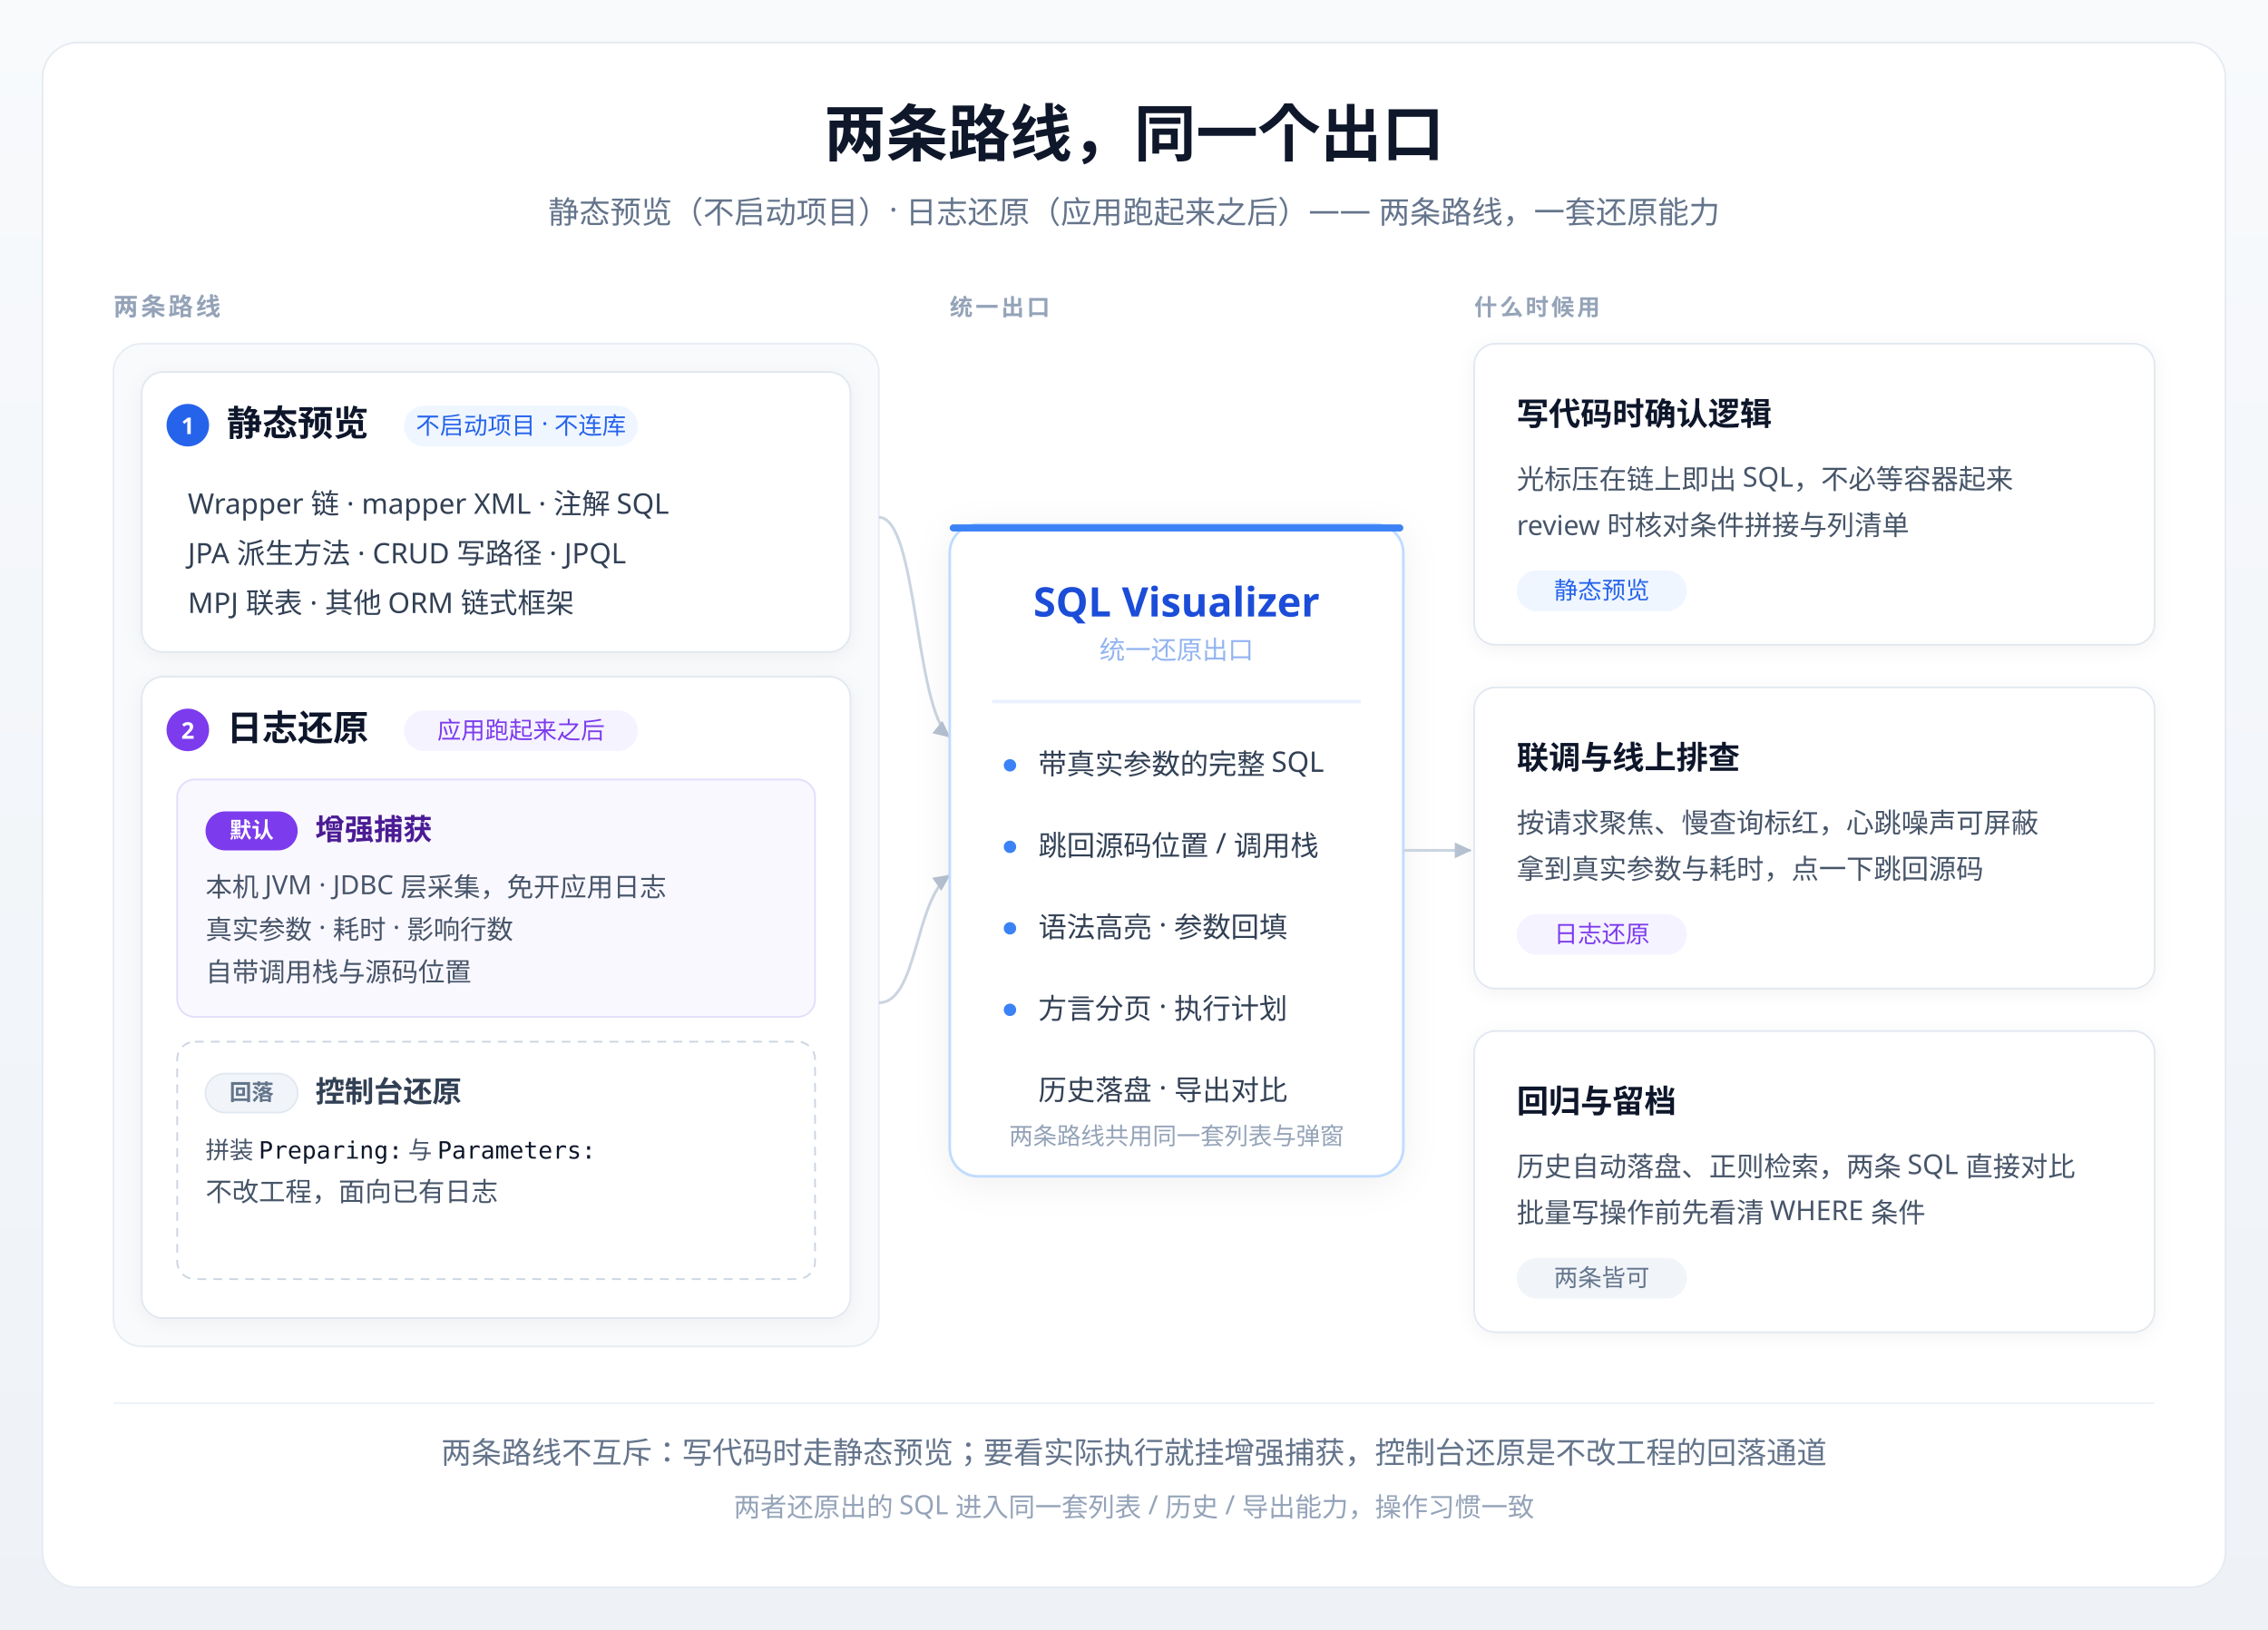
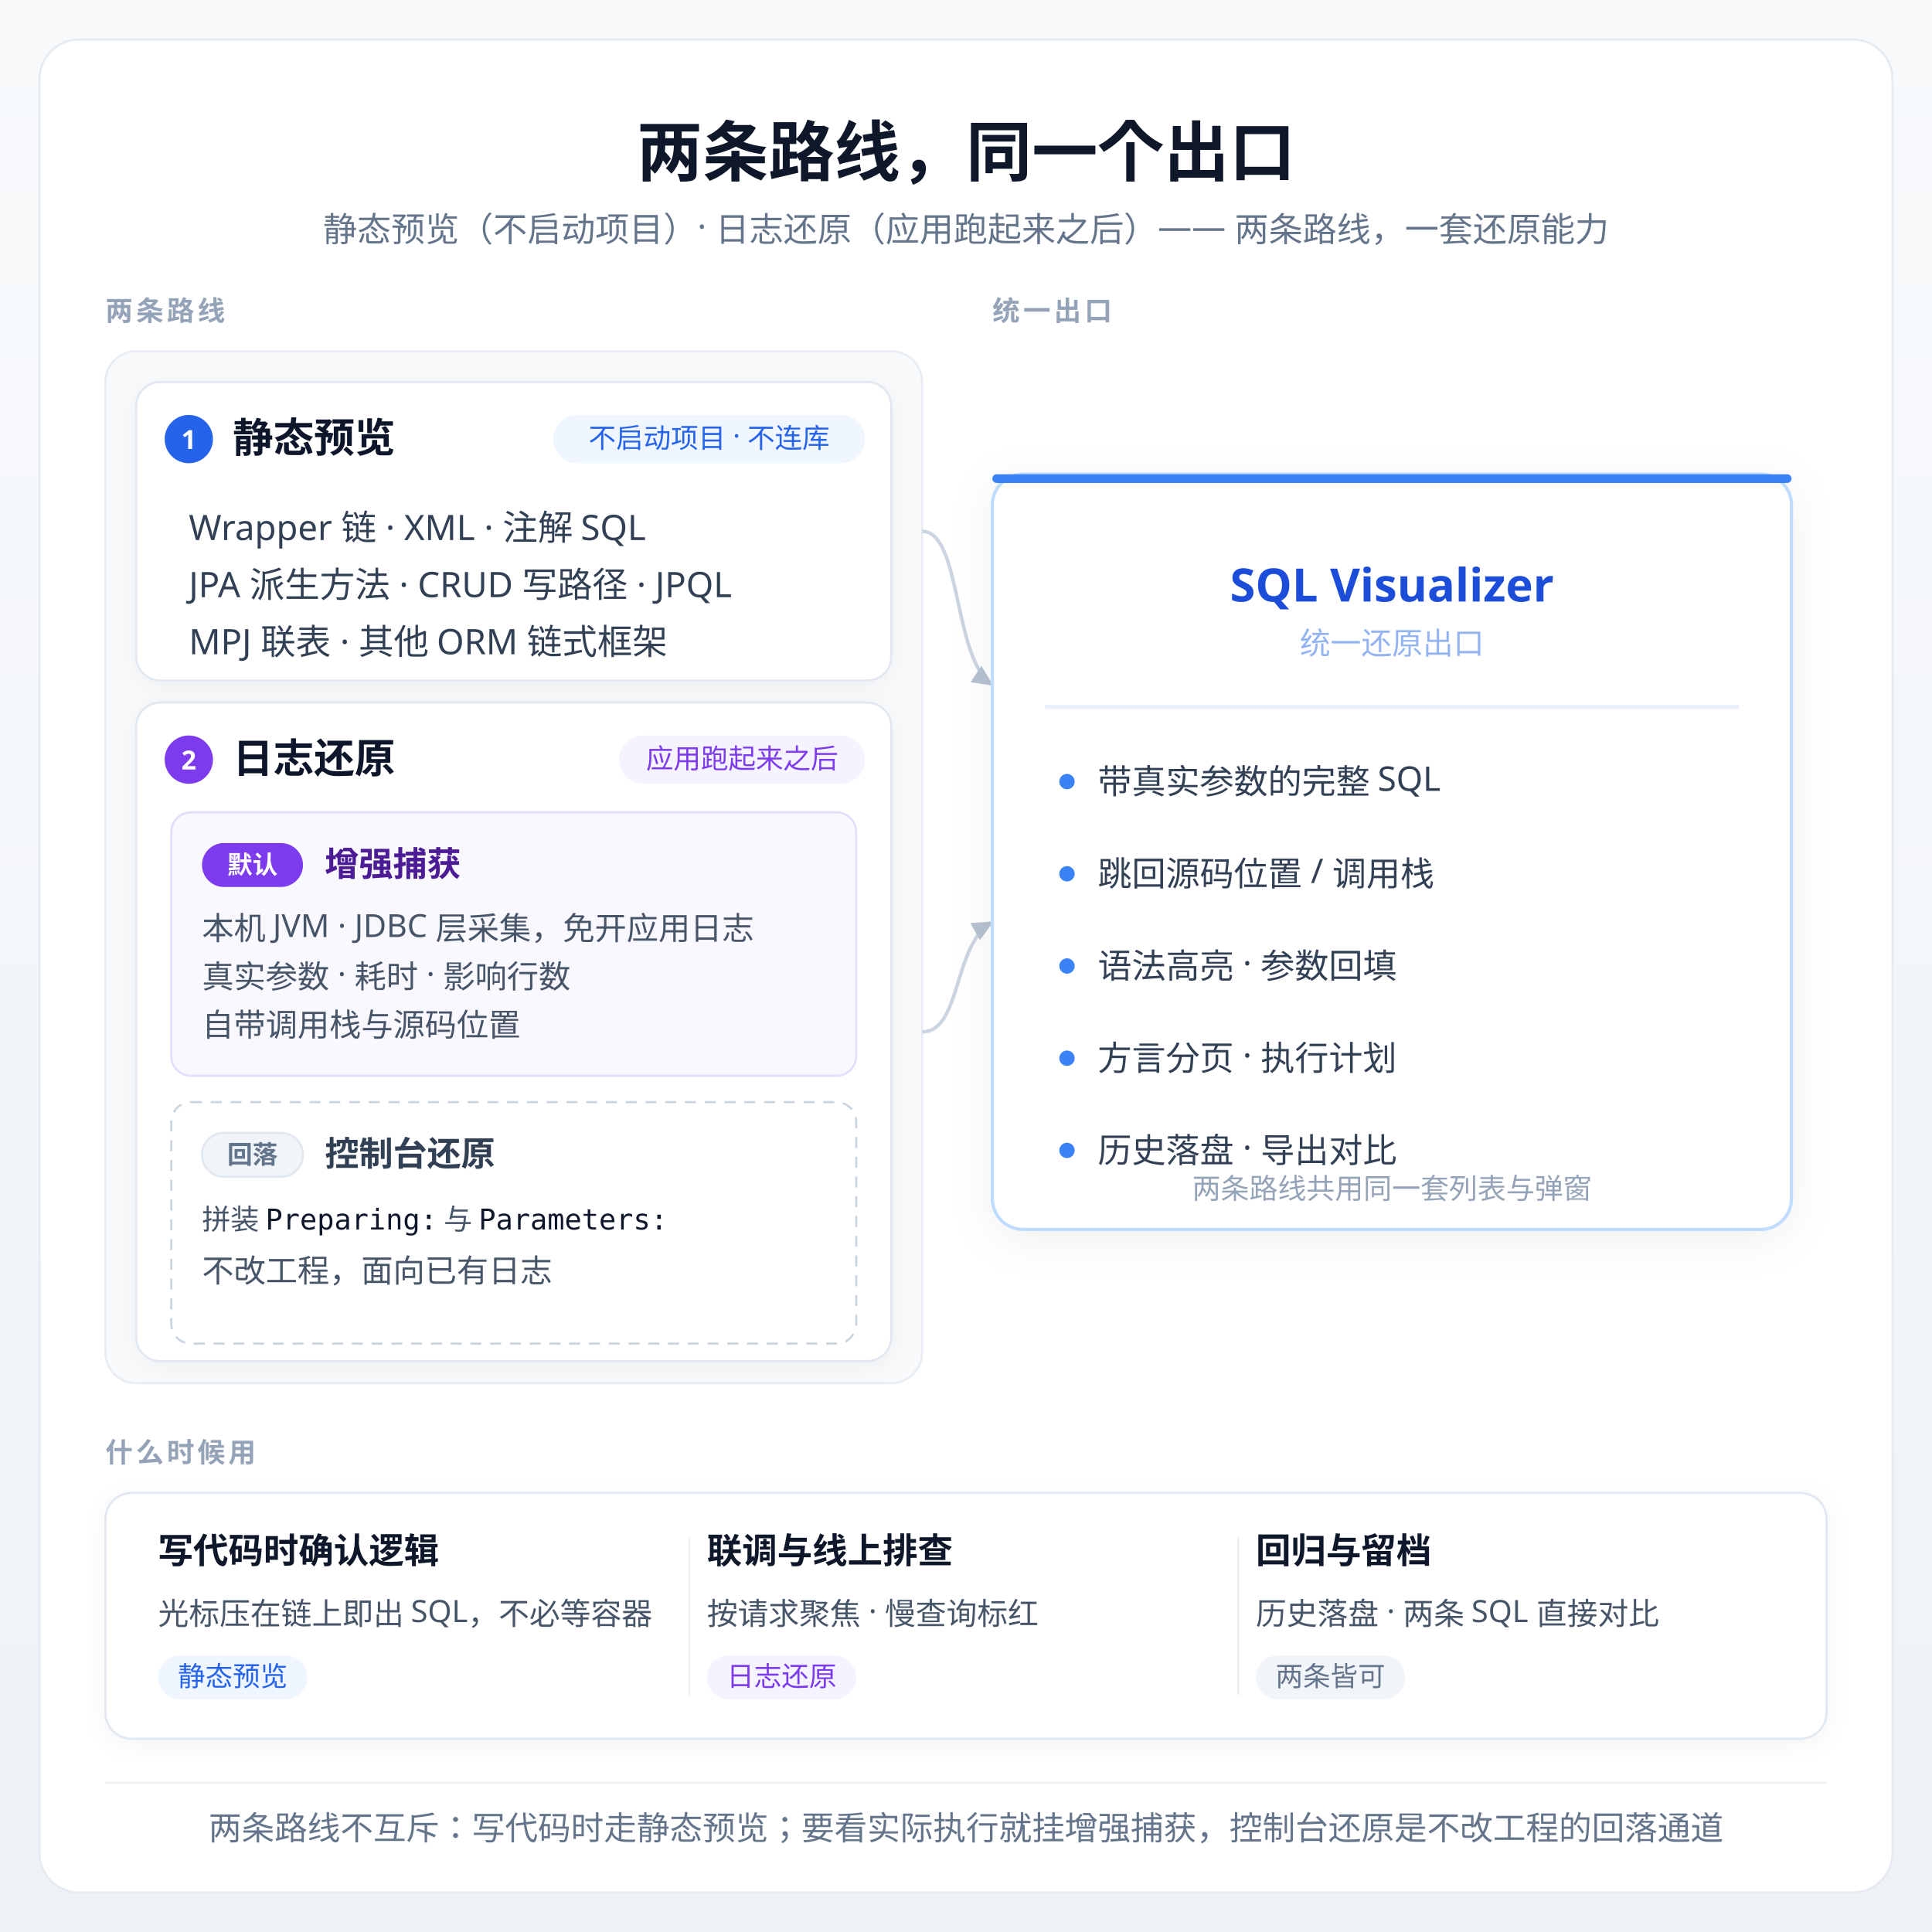
- <svg xmlns="http://www.w3.org/2000/svg" width="1280" height="920" viewBox="0 0 1280 920">
+ <svg xmlns="http://www.w3.org/2000/svg" width="880" height="880" viewBox="0 0 880 880">
  <defs>
    <linearGradient id="page" x1="0" y1="0" x2="0" y2="1">
      <stop offset="0" stop-color="#f8fafc" />
      <stop offset="1" stop-color="#eef2f7" />
    </linearGradient>
    <filter id="card" x="-20%" y="-20%" width="140%" height="140%">
      <feDropShadow dx="0" dy="4" stdDeviation="10" flood-color="#0f172a" flood-opacity="0.06" />
    </filter>
    <filter id="soft" x="-20%" y="-20%" width="140%" height="140%">
      <feDropShadow dx="0" dy="2" stdDeviation="5" flood-color="#0f172a" flood-opacity="0.05" />
    </filter>
    <marker id="arrow" viewBox="0 0 10 10" refX="8.5" refY="5" markerWidth="7" markerHeight="7" orient="auto-start-reverse">
      <path d="M 0.5 1 L 9 5 L 0.5 9 z" fill="#b6c2d1" />
    </marker>
  </defs>
-   <rect width="1280" height="920" fill="url(#page)" />
-   <rect x="24" y="24" width="1232" height="872" rx="20" fill="#ffffff" stroke="#e6ebf2" />
+   <rect width="880" height="880" fill="url(#page)" />
+   <rect x="18" y="18" width="844" height="844" rx="18" fill="#ffffff" stroke="#e6ebf2" />
  <g font-family="system-ui, 'Segoe UI', 'PingFang SC', 'Microsoft YaHei', sans-serif">
-     <text x="640" y="88" text-anchor="middle" font-size="35" font-weight="700" fill="#0f172a">两条路线，同一个出口</text>
-     <text x="640" y="126" text-anchor="middle" font-size="17.5" fill="#64748b">静态预览（不启动项目）· 日志还原（应用跑起来之后）—— 两条路线，一套还原能力</text>
-     <text x="64" y="178" font-size="14" font-weight="600" fill="#94a3b8" letter-spacing="1.5">两条路线</text>
-     <rect x="64" y="194" width="432" height="566" rx="16" fill="#f8fafc" stroke="#e8edf4" />
+     <text x="440" y="80" text-anchor="middle" font-size="30" font-weight="700" fill="#0f172a">两条路线，同一个出口</text>
+     <text x="440" y="110" text-anchor="middle" font-size="15.5" fill="#64748b">静态预览（不启动项目）· 日志还原（应用跑起来之后）—— 两条路线，一套还原能力</text>
+     <text x="48" y="146" font-size="12.5" font-weight="600" fill="#94a3b8" letter-spacing="1.5">两条路线</text>
+     <rect x="48" y="160" width="372" height="470" rx="14" fill="#f8fafc" stroke="#e8edf4" />
    <g filter="url(#soft)">
-       <rect x="80" y="210" width="400" height="158" rx="12" fill="#ffffff" stroke="#e2e8f0" />
-       <circle cx="106" cy="240" r="12" fill="#2563eb" />
-       <text x="106" y="245" text-anchor="middle" font-size="13" font-weight="700" fill="#ffffff">1</text>
-       <text x="128" y="246" font-size="20" font-weight="600" fill="#0f172a">静态预览</text>
-       <rect x="228" y="229" width="132" height="23" rx="11.5" fill="#eff6ff" />
-       <text x="294" y="245" text-anchor="middle" font-size="13.5" fill="#2563eb">不启动项目 · 不连库</text>
-       <text x="106" y="290" font-size="16" fill="#334155">Wrapper 链 · mapper XML · 注解 SQL</text>
-       <text x="106" y="318" font-size="16" fill="#334155">JPA 派生方法 · CRUD 写路径 · JPQL</text>
-       <text x="106" y="346" font-size="16" fill="#334155">MPJ 联表 · 其他 ORM 链式框架</text>
+       <rect x="62" y="174" width="344" height="136" rx="11" fill="#ffffff" stroke="#e2e8f0" />
+       <circle cx="86" cy="200" r="11" fill="#2563eb" />
+       <text x="86" y="204.5" text-anchor="middle" font-size="12" font-weight="700" fill="#ffffff">1</text>
+       <text x="106" y="206" font-size="18.5" font-weight="600" fill="#0f172a">静态预览</text>
+       <rect x="252" y="189" width="142" height="22" rx="11" fill="#eff6ff" />
+       <text x="323" y="204" text-anchor="middle" font-size="12.5" fill="#2563eb">不启动项目 · 不连库</text>
+       <text x="86" y="246" font-size="16" fill="#334155">Wrapper 链 · XML · 注解 SQL</text>
+       <text x="86" y="272" font-size="16" fill="#334155">JPA 派生方法 · CRUD 写路径 · JPQL</text>
+       <text x="86" y="298" font-size="16" fill="#334155">MPJ 联表 · 其他 ORM 链式框架</text>
    </g>
    <g filter="url(#soft)">
-       <rect x="80" y="382" width="400" height="362" rx="12" fill="#ffffff" stroke="#e2e8f0" />
-       <circle cx="106" cy="412" r="12" fill="#7c3aed" />
-       <text x="106" y="417" text-anchor="middle" font-size="13" font-weight="700" fill="#ffffff">2</text>
-       <text x="128" y="418" font-size="20" font-weight="600" fill="#0f172a">日志还原</text>
-       <rect x="228" y="401" width="132" height="23" rx="11.5" fill="#f5f3ff" />
-       <text x="294" y="417" text-anchor="middle" font-size="13.5" fill="#7c3aed">应用跑起来之后</text>
-       <rect x="100" y="440" width="360" height="134" rx="10" fill="#faf8ff" stroke="#e4ddfb" />
-       <rect x="116" y="458" width="52" height="22" rx="11" fill="#7c3aed" />
-       <text x="142" y="473" text-anchor="middle" font-size="12.5" font-weight="600" fill="#ffffff">默认</text>
-       <text x="178" y="474" font-size="16.5" font-weight="600" fill="#4c1d95">增强捕获</text>
-       <text x="116" y="506" font-size="15" fill="#475569">本机 JVM · JDBC 层采集，免开应用日志</text>
-       <text x="116" y="530" font-size="15" fill="#475569">真实参数 · 耗时 · 影响行数</text>
-       <text x="116" y="554" font-size="15" fill="#475569">自带调用栈与源码位置</text>
-       <rect x="100" y="588" width="360" height="134" rx="10" fill="#ffffff" stroke="#cbd5e1" stroke-dasharray="5 4" />
-       <rect x="116" y="606" width="52" height="22" rx="11" fill="#f1f5f9" stroke="#e2e8f0" />
-       <text x="142" y="621" text-anchor="middle" font-size="12.5" font-weight="600" fill="#64748b">回落</text>
-       <text x="178" y="622" font-size="16.5" font-weight="600" fill="#334155">控制台还原</text>
-       <text x="116" y="654" font-size="13.5" fill="#475569">拼装 <tspan font-family="ui-monospace, 'SFMono-Regular', Consolas, monospace" fill="#0f172a">Preparing:</tspan> 与 <tspan font-family="ui-monospace, 'SFMono-Regular', Consolas, monospace" fill="#0f172a">Parameters:</tspan>
+       <rect x="62" y="320" width="344" height="300" rx="11" fill="#ffffff" stroke="#e2e8f0" />
+       <circle cx="86" cy="346" r="11" fill="#7c3aed" />
+       <text x="86" y="350.5" text-anchor="middle" font-size="12" font-weight="700" fill="#ffffff">2</text>
+       <text x="106" y="352" font-size="18.5" font-weight="600" fill="#0f172a">日志还原</text>
+       <rect x="282" y="335" width="112" height="22" rx="11" fill="#f5f3ff" />
+       <text x="338" y="350" text-anchor="middle" font-size="12.5" fill="#7c3aed">应用跑起来之后</text>
+       <rect x="78" y="370" width="312" height="120" rx="9" fill="#faf8ff" stroke="#e4ddfb" />
+       <rect x="92" y="384" width="46" height="20" rx="10" fill="#7c3aed" />
+       <text x="115" y="398" text-anchor="middle" font-size="11.5" font-weight="600" fill="#ffffff">默认</text>
+       <text x="148" y="399" font-size="15.5" font-weight="600" fill="#4c1d95">增强捕获</text>
+       <text x="92" y="428" font-size="14.5" fill="#475569">本机 JVM · JDBC 层采集，免开应用日志</text>
+       <text x="92" y="450" font-size="14.5" fill="#475569">真实参数 · 耗时 · 影响行数</text>
+       <text x="92" y="472" font-size="14.5" fill="#475569">自带调用栈与源码位置</text>
+       <rect x="78" y="502" width="312" height="110" rx="9" fill="#ffffff" stroke="#cbd5e1" stroke-dasharray="5 4" />
+       <rect x="92" y="516" width="46" height="20" rx="10" fill="#f1f5f9" stroke="#e2e8f0" />
+       <text x="115" y="530" text-anchor="middle" font-size="11.5" font-weight="600" fill="#64748b">回落</text>
+       <text x="148" y="531" font-size="15.5" font-weight="600" fill="#334155">控制台还原</text>
+       <text x="92" y="560" font-size="13" fill="#475569">拼装 <tspan font-family="ui-monospace, 'SFMono-Regular', Consolas, monospace" fill="#0f172a">Preparing:</tspan> 与 <tspan font-family="ui-monospace, 'SFMono-Regular', Consolas, monospace" fill="#0f172a">Parameters:</tspan>
      </text>
-       <text x="116" y="678" font-size="15" fill="#475569">不改工程，面向已有日志</text>
+       <text x="92" y="584" font-size="14.5" fill="#475569">不改工程，面向已有日志</text>
    </g>
-     <path d="M 496 292 C 518 292 516 400 536 416" fill="none" stroke="#cbd5e1" stroke-width="1.6" marker-end="url(#arrow)" />
-     <path d="M 496 566 C 518 566 516 508 536 494" fill="none" stroke="#cbd5e1" stroke-width="1.6" marker-end="url(#arrow)" />
-     <text x="536" y="178" font-size="13" font-weight="600" fill="#94a3b8" letter-spacing="1.5">统一出口</text>
+     <path d="M 420 242 C 438 242 434 300 452 312" fill="none" stroke="#cbd5e1" stroke-width="1.6" marker-end="url(#arrow)" />
+     <path d="M 420 470 C 438 470 434 430 452 420" fill="none" stroke="#cbd5e1" stroke-width="1.6" marker-end="url(#arrow)" />
+     <text x="452" y="146" font-size="12.5" font-weight="600" fill="#94a3b8" letter-spacing="1.5">统一出口</text>
    <g filter="url(#card)">
-       <rect x="536" y="296" width="256" height="368" rx="16" fill="#ffffff" stroke="#bfdbfe" stroke-width="1.5" />
-       <rect x="536" y="296" width="256" height="4" rx="2" fill="#3b82f6" />
-       <text x="664" y="348" text-anchor="middle" font-size="23" font-weight="700" fill="#1d4ed8">SQL Visualizer</text>
-       <text x="664" y="372" text-anchor="middle" font-size="14.5" fill="#93b4f0">统一还原出口</text>
-       <line x1="560" y1="396" x2="768" y2="396" stroke="#eaf1fe" stroke-width="2" />
+       <rect x="452" y="216" width="364" height="344" rx="14" fill="#ffffff" stroke="#bfdbfe" stroke-width="1.5" />
+       <rect x="452" y="216" width="364" height="4" rx="2" fill="#3b82f6" />
+       <text x="634" y="274" text-anchor="middle" font-size="21" font-weight="700" fill="#1d4ed8">SQL Visualizer</text>
+       <text x="634" y="298" text-anchor="middle" font-size="14" fill="#93b4f0">统一还原出口</text>
+       <line x1="476" y1="322" x2="792" y2="322" stroke="#eaf1fe" stroke-width="2" />
      <g fill="#3b82f6">
-         <circle cx="570" cy="432" r="3.5" />
-         <circle cx="570" cy="478" r="3.5" />
-         <circle cx="570" cy="524" r="3.5" />
-         <circle cx="570" cy="570" r="3.5" />
+         <circle cx="486" cy="356" r="3.5" />
+         <circle cx="486" cy="398" r="3.5" />
+         <circle cx="486" cy="440" r="3.5" />
+         <circle cx="486" cy="482" r="3.5" />
+         <circle cx="486" cy="524" r="3.5" />
      </g>
-       <text x="586" y="437" font-size="16" fill="#334155">带真实参数的完整 SQL</text>
-       <text x="586" y="483" font-size="16" fill="#334155">跳回源码位置 / 调用栈</text>
-       <text x="586" y="529" font-size="16" fill="#334155">语法高亮 · 参数回填</text>
-       <text x="586" y="575" font-size="16" fill="#334155">方言分页 · 执行计划</text>
-       <text x="586" y="621" font-size="16" fill="#334155">历史落盘 · 导出对比</text>
-       <text x="664" y="646" text-anchor="middle" font-size="13.5" fill="#94a3b8">两条路线共用同一套列表与弹窗</text>
+       <text x="500" y="361.5" font-size="15.5" fill="#334155">带真实参数的完整 SQL</text>
+       <text x="500" y="403.5" font-size="15.5" fill="#334155">跳回源码位置 / 调用栈</text>
+       <text x="500" y="445.5" font-size="15.5" fill="#334155">语法高亮 · 参数回填</text>
+       <text x="500" y="487.5" font-size="15.5" fill="#334155">方言分页 · 执行计划</text>
+       <text x="500" y="529.5" font-size="15.5" fill="#334155">历史落盘 · 导出对比</text>
+       <text x="634" y="546" text-anchor="middle" font-size="13" fill="#94a3b8">两条路线共用同一套列表与弹窗</text>
    </g>
-     <path d="M 792 480 L 830 480" fill="none" stroke="#cbd5e1" stroke-width="1.6" marker-end="url(#arrow)" />
-     <text x="832" y="178" font-size="13" font-weight="600" fill="#94a3b8" letter-spacing="1.5">什么时候用</text>
+     <text x="48" y="666" font-size="12.5" font-weight="600" fill="#94a3b8" letter-spacing="1.5">什么时候用</text>
    <g filter="url(#soft)">
-       <rect x="832" y="194" width="384" height="170" rx="12" fill="#ffffff" stroke="#e2e8f0" />
-       <text x="856" y="240" font-size="18" font-weight="600" fill="#0f172a">写代码时确认逻辑</text>
-       <text x="856" y="276" font-size="15.5" fill="#475569">光标压在链上即出 SQL，不必等容器起来</text>
-       <text x="856" y="302" font-size="15.5" fill="#475569">review 时核对条件拼接与列清单</text>
-       <rect x="856" y="322" width="96" height="23" rx="11.5" fill="#eff6ff" />
-       <text x="904" y="338" text-anchor="middle" font-size="13.5" fill="#2563eb">静态预览</text>
+       <rect x="48" y="680" width="784" height="112" rx="12" fill="#ffffff" stroke="#e2e8f0" />
+       <line x1="314" y1="700" x2="314" y2="772" stroke="#eef2f7" />
+       <line x1="564" y1="700" x2="564" y2="772" stroke="#eef2f7" />
    </g>
-     <g filter="url(#soft)">
-       <rect x="832" y="388" width="384" height="170" rx="12" fill="#ffffff" stroke="#e2e8f0" />
-       <text x="856" y="434" font-size="18" font-weight="600" fill="#0f172a">联调与线上排查</text>
-       <text x="856" y="470" font-size="15.5" fill="#475569">按请求聚焦、慢查询标红，心跳噪声可屏蔽</text>
-       <text x="856" y="496" font-size="15.5" fill="#475569">拿到真实参数与耗时，点一下跳回源码</text>
-       <rect x="856" y="516" width="96" height="23" rx="11.5" fill="#f5f3ff" />
-       <text x="904" y="532" text-anchor="middle" font-size="13.5" fill="#7c3aed">日志还原</text>
-     </g>
-     <g filter="url(#soft)">
-       <rect x="832" y="582" width="384" height="170" rx="12" fill="#ffffff" stroke="#e2e8f0" />
-       <text x="856" y="628" font-size="18" font-weight="600" fill="#0f172a">回归与留档</text>
-       <text x="856" y="664" font-size="15.5" fill="#475569">历史自动落盘、正则检索，两条 SQL 直接对比</text>
-       <text x="856" y="690" font-size="15.5" fill="#475569">批量写操作前先看清 WHERE 条件</text>
-       <rect x="856" y="710" width="96" height="23" rx="11.5" fill="#f1f5f9" />
-       <text x="904" y="726" text-anchor="middle" font-size="13.5" fill="#64748b">两条皆可</text>
-     </g>
-     <line x1="64" y1="792" x2="1216" y2="792" stroke="#eef2f7" />
-     <text x="640" y="826" text-anchor="middle" font-size="17" fill="#64748b">两条路线不互斥：写代码时走静态预览；要看实际执行就挂增强捕获，控制台还原是不改工程的回落通道</text>
-     <text x="640" y="856" text-anchor="middle" font-size="15" fill="#94a3b8">两者还原出的 SQL 进入同一套列表 / 历史 / 导出能力，操作习惯一致</text>
+     <text x="72" y="712" font-size="16" font-weight="600" fill="#0f172a">写代码时确认逻辑</text>
+     <text x="72" y="740" font-size="14" fill="#475569">光标压在链上即出 SQL，不必等容器</text>
+     <rect x="72" y="754" width="68" height="20" rx="10" fill="#eff6ff" />
+     <text x="106" y="768" text-anchor="middle" font-size="12.5" fill="#2563eb">静态预览</text>
+     <text x="322" y="712" font-size="16" font-weight="600" fill="#0f172a">联调与线上排查</text>
+     <text x="322" y="740" font-size="14" fill="#475569">按请求聚焦 · 慢查询标红</text>
+     <rect x="322" y="754" width="68" height="20" rx="10" fill="#f5f3ff" />
+     <text x="356" y="768" text-anchor="middle" font-size="12.5" fill="#7c3aed">日志还原</text>
+     <text x="572" y="712" font-size="16" font-weight="600" fill="#0f172a">回归与留档</text>
+     <text x="572" y="740" font-size="14" fill="#475569">历史落盘 · 两条 SQL 直接对比</text>
+     <rect x="572" y="754" width="68" height="20" rx="10" fill="#f1f5f9" />
+     <text x="606" y="768" text-anchor="middle" font-size="12.5" fill="#64748b">两条皆可</text>
+     <line x1="48" y1="812" x2="832" y2="812" stroke="#eef2f7" />
+     <text x="440" y="838" text-anchor="middle" font-size="15" fill="#64748b">两条路线不互斥：写代码时走静态预览；要看实际执行就挂增强捕获，控制台还原是不改工程的回落通道</text>
  </g>
</svg>
